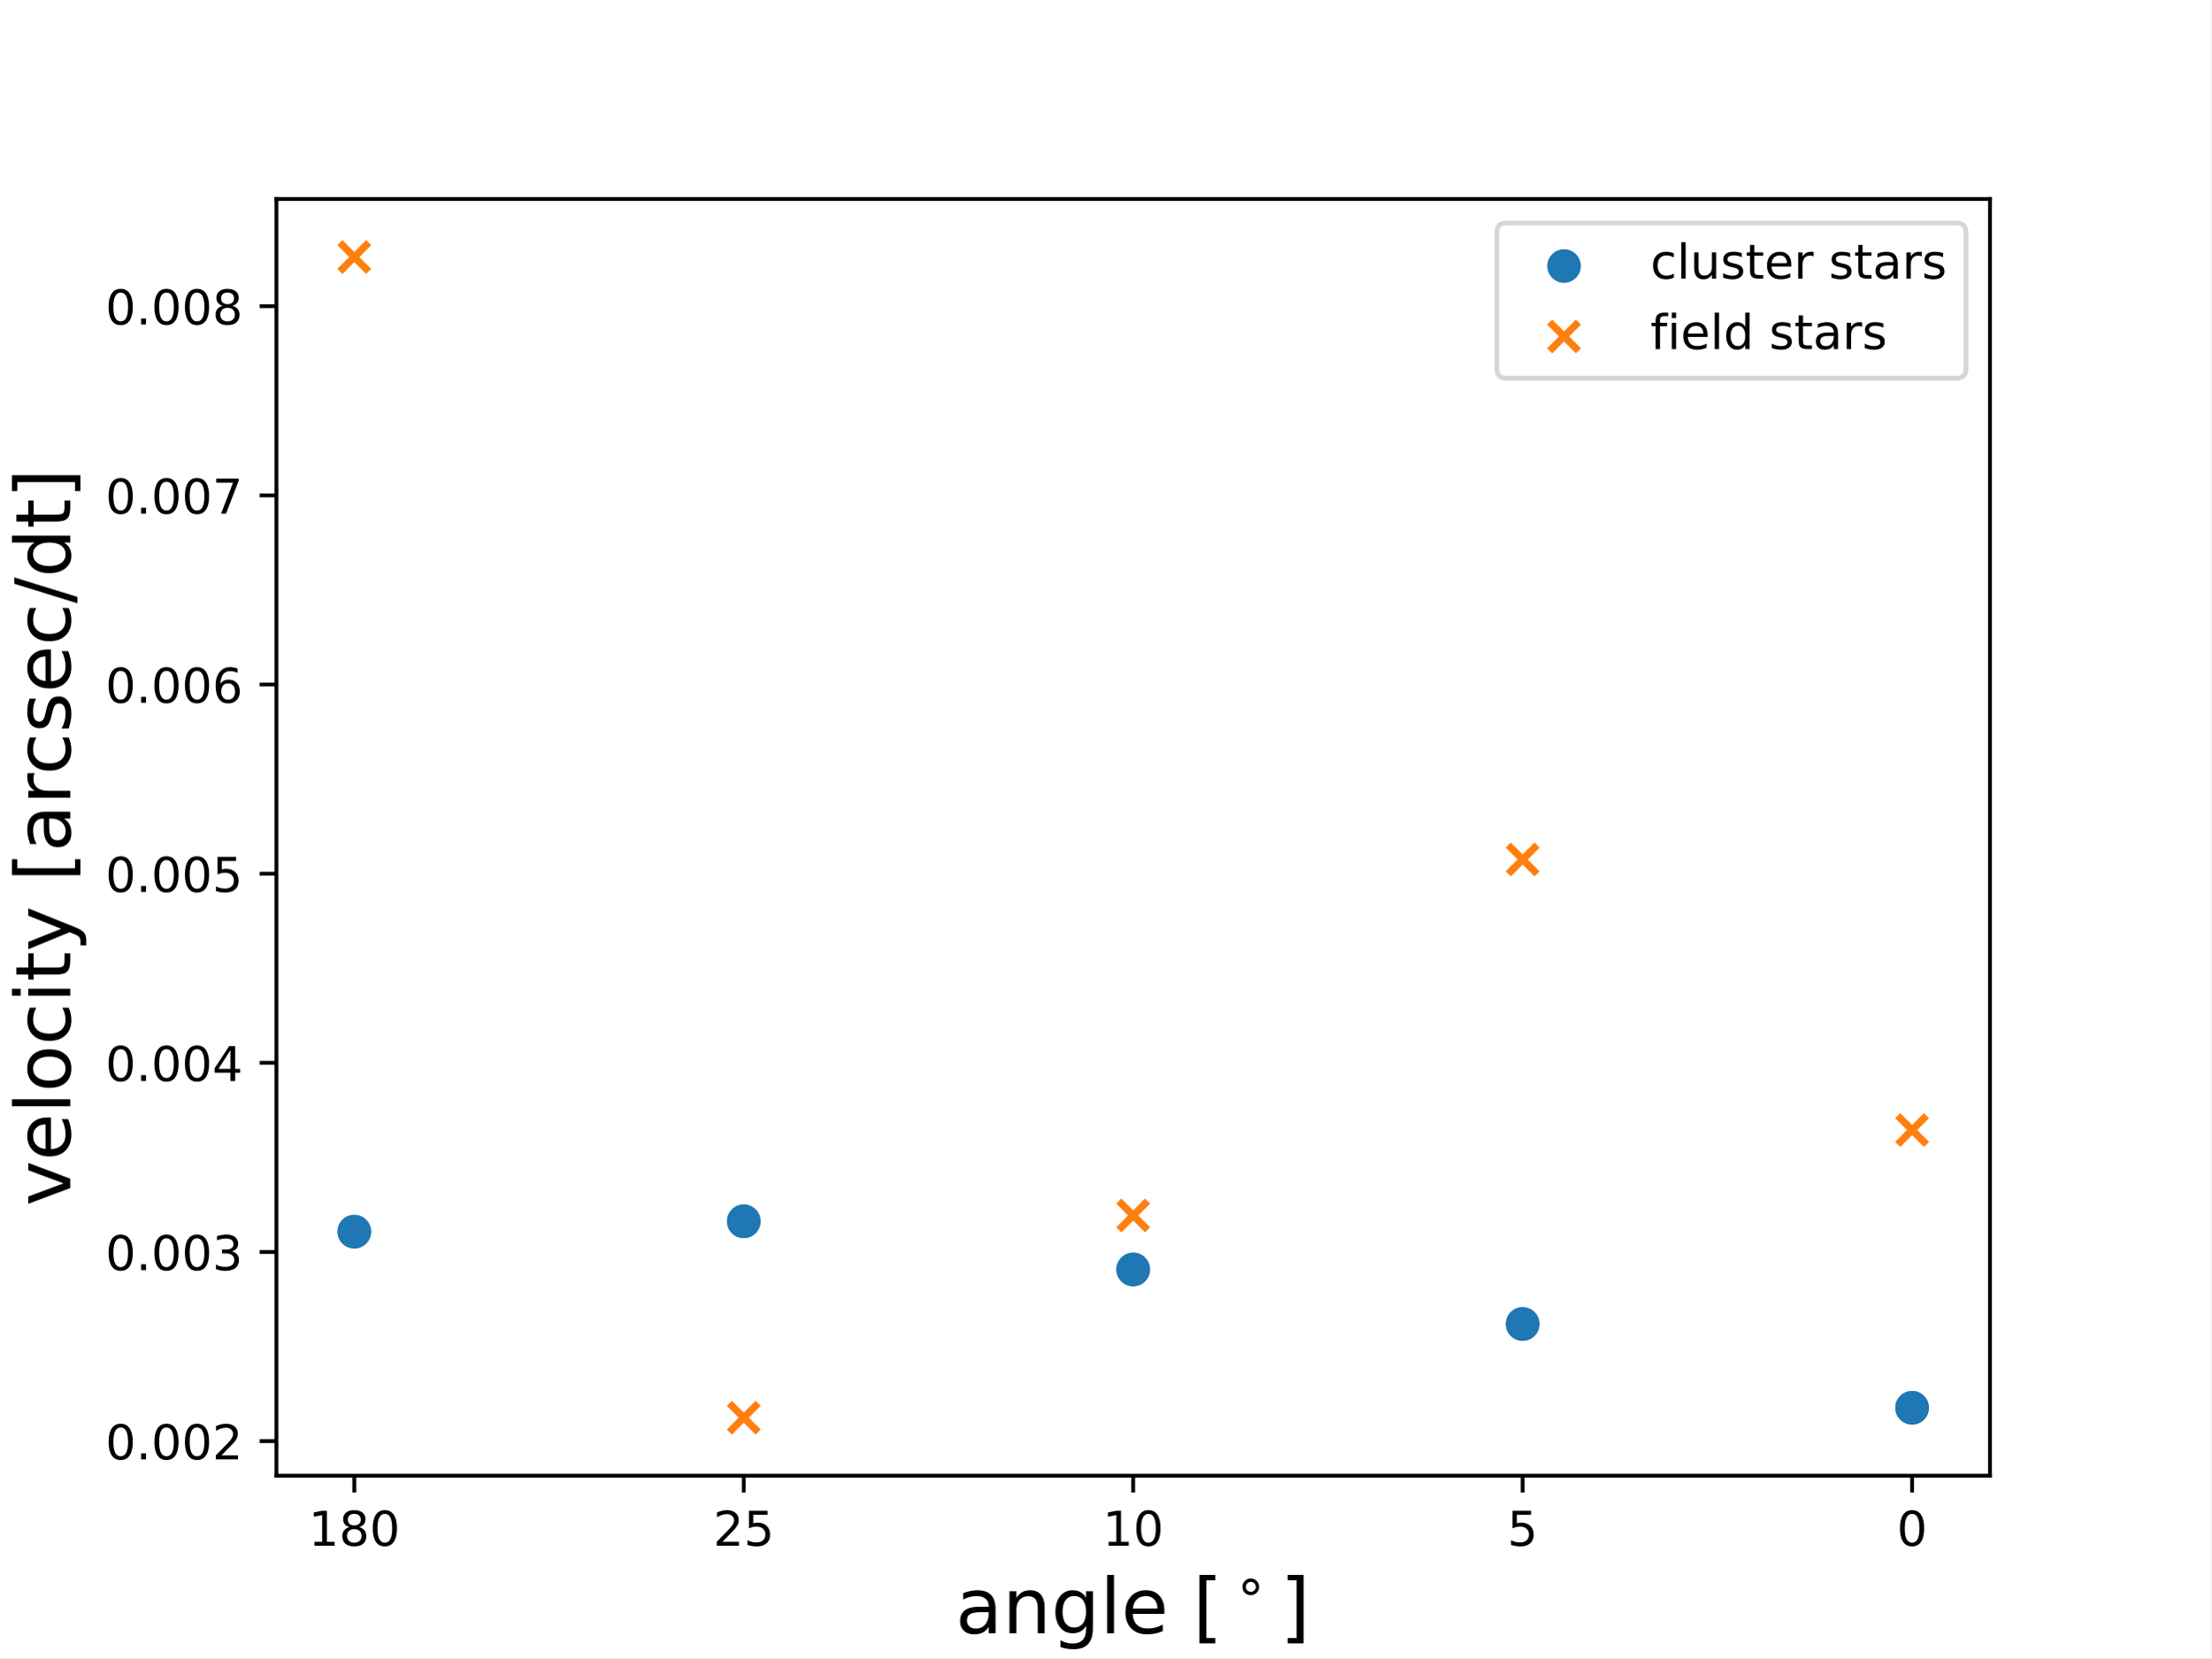
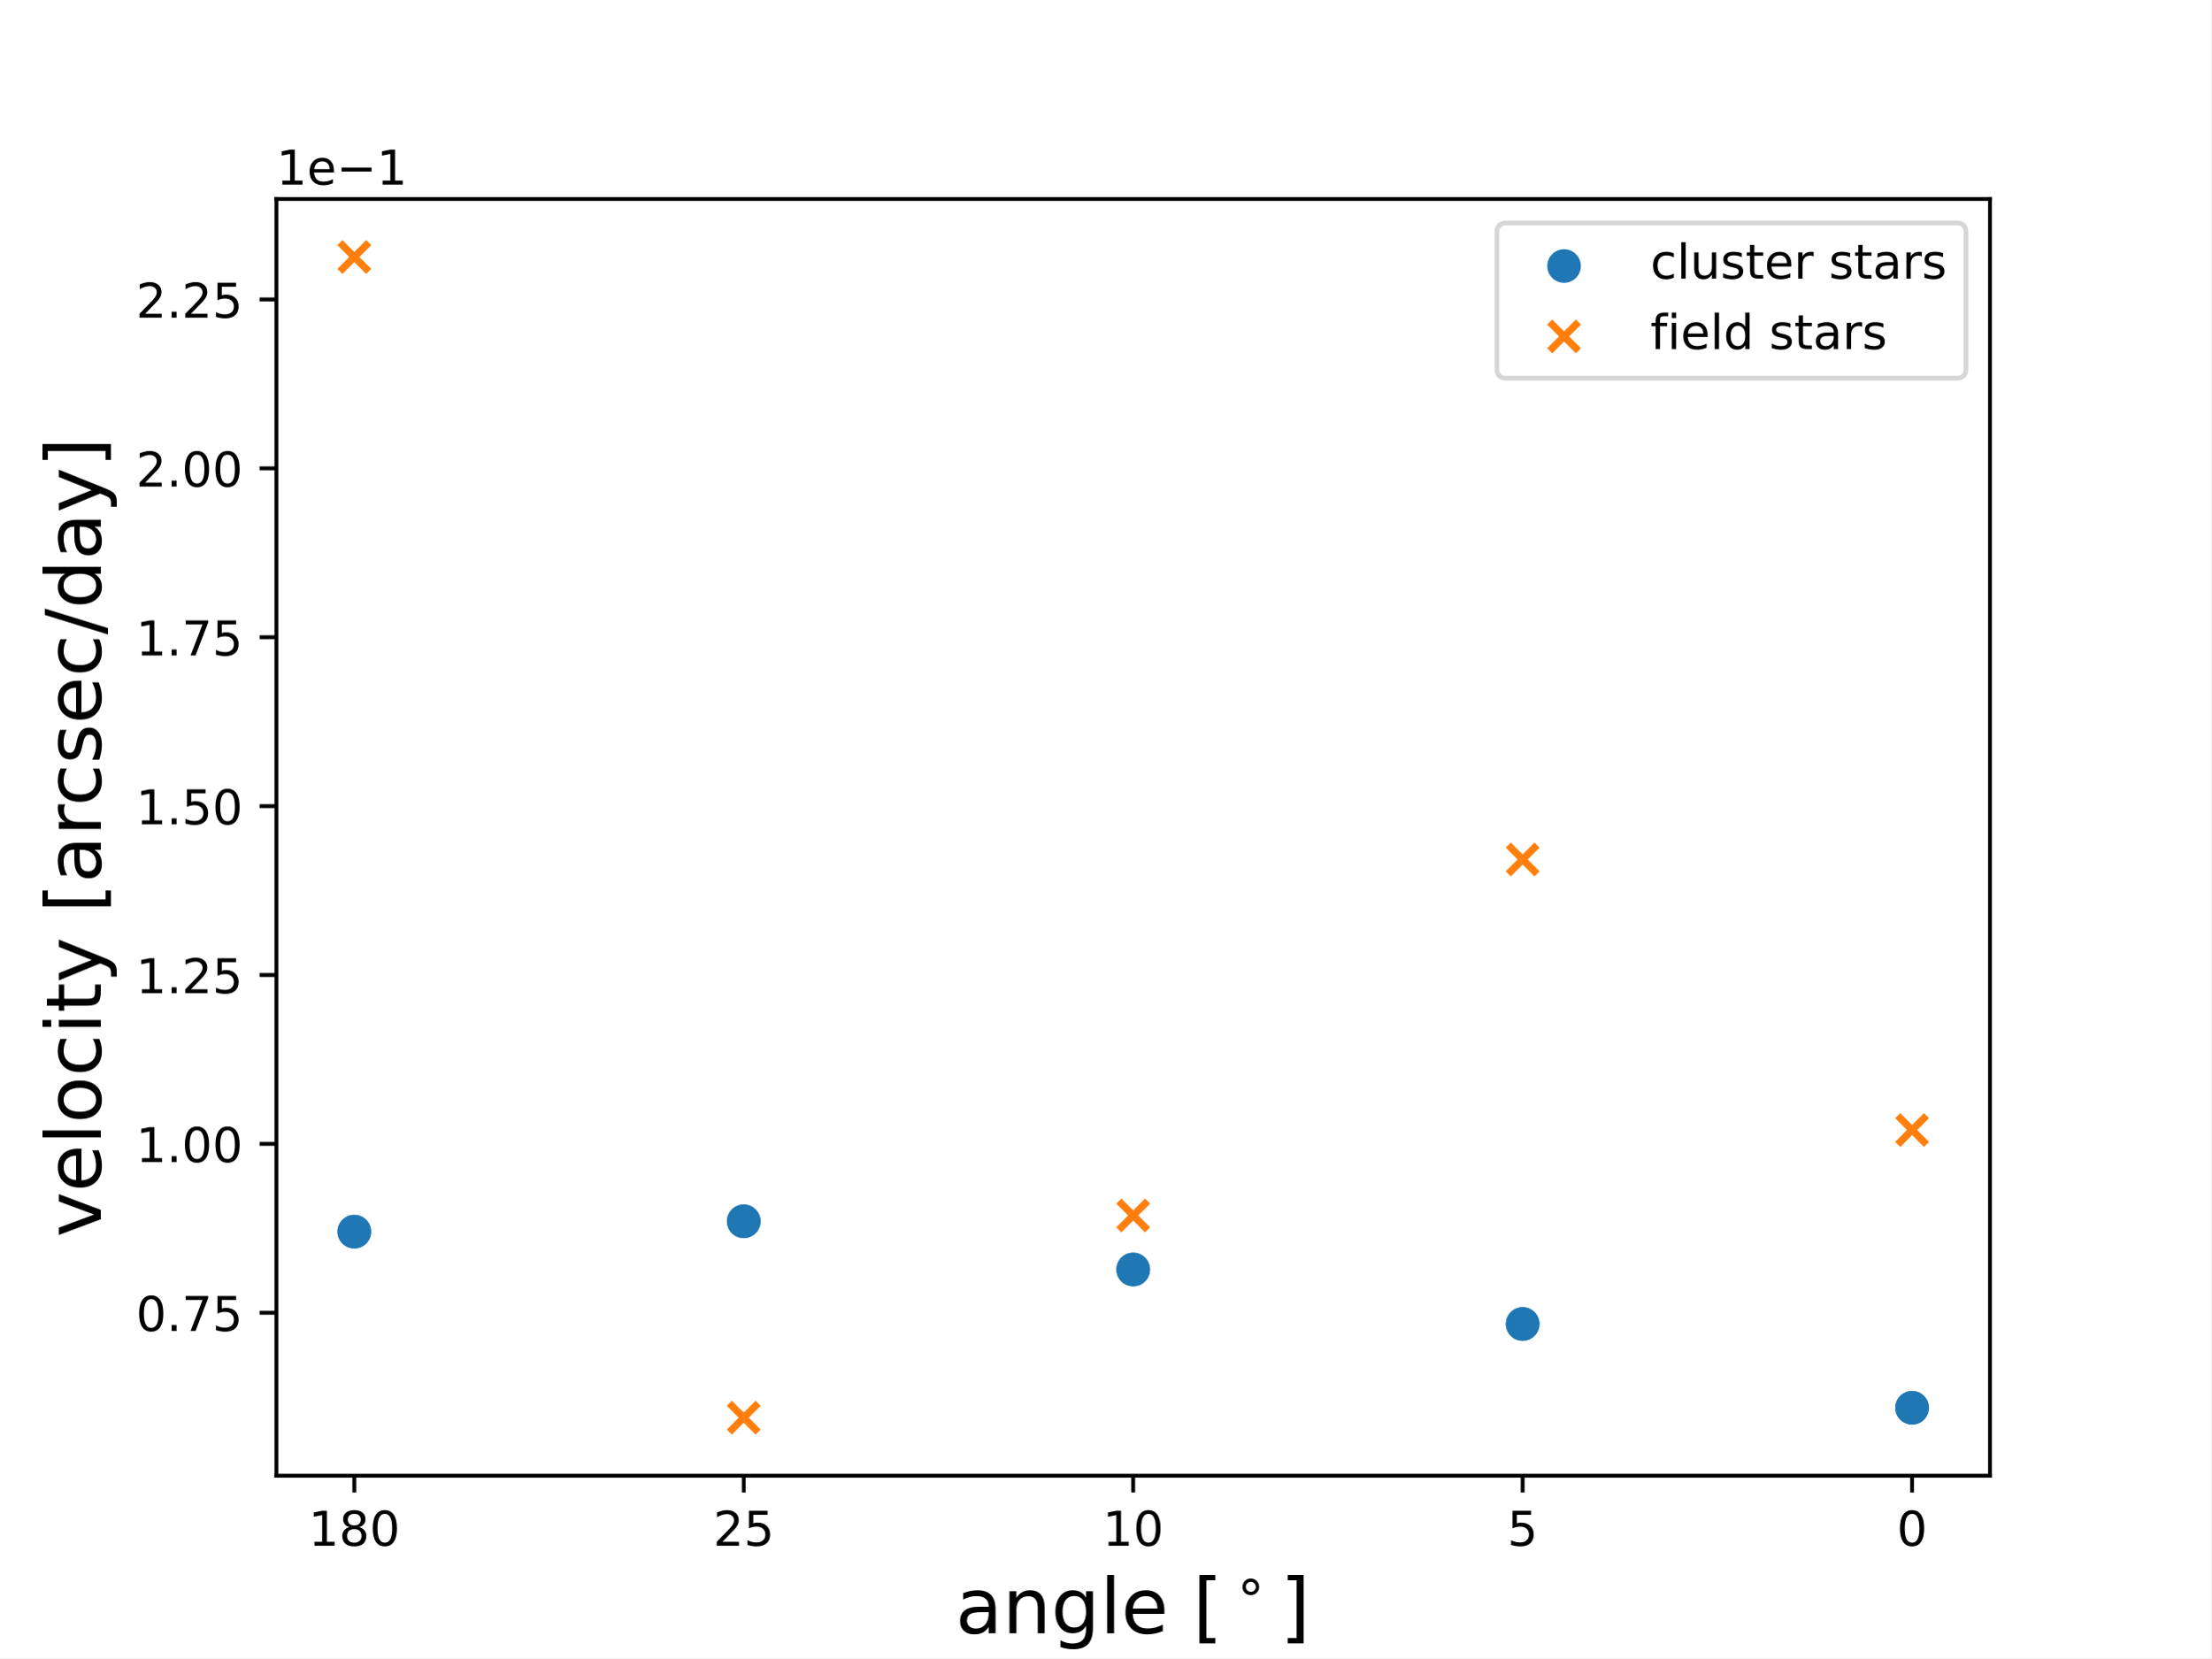
<svg xmlns="http://www.w3.org/2000/svg" xmlns:xlink="http://www.w3.org/1999/xlink" height="345.6pt" version="1.1" viewBox="0 0 460.8 345.6" width="460.8pt">
  <defs>
    <style type="text/css">*{stroke-linecap:butt;stroke-linejoin:round;}</style>
  </defs>
  <g id="figure_1">
    <g id="patch_1">
      <path d="M 0 345.6  L 460.8 345.6  L 460.8 0  L 0 0  z " style="fill:#ffffff;" />
    </g>
    <g id="axes_1">
      <g id="patch_2">
        <path d="M 57.6 307.584  L 414.72 307.584  L 414.72 41.472  L 57.6 41.472  z " style="fill:#ffffff;" />
      </g>
      <g id="PathCollection_1">
        <defs>
-           <path d="M 0 3  C 0.796 3 1.559 2.684 2.121 2.121  C 2.684 1.559 3 0.796 3 0  C 3 -0.796 2.684 -1.559 2.121 -2.121  C 1.559 -2.684 0.796 -3 0 -3  C -0.796 -3 -1.559 -2.684 -2.121 -2.121  C -2.684 -1.559 -3 -0.796 -3 0  C -3 0.796 -2.684 1.559 -2.121 2.121  C -1.559 2.684 -0.796 3 0 3  z " id="m372e06b995" style="stroke:#1f77b4;" />
+           <path d="M 0 3  C 0.796 3 1.559 2.684 2.121 2.121  C 2.684 1.559 3 0.796 3 0  C 3 -0.796 2.684 -1.559 2.121 -2.121  C 1.559 -2.684 0.796 -3 0 -3  C -0.796 -3 -1.559 -2.684 -2.121 -2.121  C -2.684 -1.559 -3 -0.796 -3 0  C -3 0.796 -2.684 1.559 -2.121 2.121  C -1.559 2.684 -0.796 3 0 3  z " id="madda505b88" style="stroke:#1f77b4;" />
        </defs>
-         <g clip-path="url(#p662b556303)">
-           <use style="fill:#1f77b4;stroke:#1f77b4;" x="73.833" xlink:href="#m372e06b995" y="256.715" />
-           <use style="fill:#1f77b4;stroke:#1f77b4;" x="154.996" xlink:href="#m372e06b995" y="254.561" />
-           <use style="fill:#1f77b4;stroke:#1f77b4;" x="236.16" xlink:href="#m372e06b995" y="264.601" />
-           <use style="fill:#1f77b4;stroke:#1f77b4;" x="317.324" xlink:href="#m372e06b995" y="275.964" />
-           <use style="fill:#1f77b4;stroke:#1f77b4;" x="398.487" xlink:href="#m372e06b995" y="293.426" />
+         <g clip-path="url(#p0d53333e7d)">
+           <use style="fill:#1f77b4;stroke:#1f77b4;" x="73.833" xlink:href="#madda505b88" y="256.715" />
+           <use style="fill:#1f77b4;stroke:#1f77b4;" x="154.996" xlink:href="#madda505b88" y="254.561" />
+           <use style="fill:#1f77b4;stroke:#1f77b4;" x="236.16" xlink:href="#madda505b88" y="264.601" />
+           <use style="fill:#1f77b4;stroke:#1f77b4;" x="317.324" xlink:href="#madda505b88" y="275.964" />
+           <use style="fill:#1f77b4;stroke:#1f77b4;" x="398.487" xlink:href="#madda505b88" y="293.426" />
        </g>
      </g>
      <g id="PathCollection_2">
        <defs>
-           <path d="M -3 3  L 3 -3  M -3 -3  L 3 3  " id="md5385ca36d" style="stroke:#ff7f0e;stroke-width:1.5;" />
+           <path d="M -3 3  L 3 -3  M -3 -3  L 3 3  " id="mb330ad8fc4" style="stroke:#ff7f0e;stroke-width:1.5;" />
        </defs>
-         <g clip-path="url(#p662b556303)">
-           <use style="fill:#ff7f0e;stroke:#ff7f0e;stroke-width:1.5;" x="73.833" xlink:href="#md5385ca36d" y="53.568" />
-           <use style="fill:#ff7f0e;stroke:#ff7f0e;stroke-width:1.5;" x="154.996" xlink:href="#md5385ca36d" y="295.488" />
-           <use style="fill:#ff7f0e;stroke:#ff7f0e;stroke-width:1.5;" x="236.16" xlink:href="#md5385ca36d" y="253.341" />
-           <use style="fill:#ff7f0e;stroke:#ff7f0e;stroke-width:1.5;" x="317.324" xlink:href="#md5385ca36d" y="179.141" />
-           <use style="fill:#ff7f0e;stroke:#ff7f0e;stroke-width:1.5;" x="398.487" xlink:href="#md5385ca36d" y="235.536" />
+         <g clip-path="url(#p0d53333e7d)">
+           <use style="fill:#ff7f0e;stroke:#ff7f0e;stroke-width:1.5;" x="73.833" xlink:href="#mb330ad8fc4" y="53.568" />
+           <use style="fill:#ff7f0e;stroke:#ff7f0e;stroke-width:1.5;" x="154.996" xlink:href="#mb330ad8fc4" y="295.488" />
+           <use style="fill:#ff7f0e;stroke:#ff7f0e;stroke-width:1.5;" x="236.16" xlink:href="#mb330ad8fc4" y="253.341" />
+           <use style="fill:#ff7f0e;stroke:#ff7f0e;stroke-width:1.5;" x="317.324" xlink:href="#mb330ad8fc4" y="179.141" />
+           <use style="fill:#ff7f0e;stroke:#ff7f0e;stroke-width:1.5;" x="398.487" xlink:href="#mb330ad8fc4" y="235.536" />
        </g>
      </g>
      <g id="matplotlib.axis_1">
        <g id="xtick_1">
          <g id="line2d_1">
            <defs>
-               <path d="M 0 0  L 0 3.5  " id="m7464e9793a" style="stroke:#000000;stroke-width:0.8;" />
-             </defs>
-             <g>
-               <use style="stroke:#000000;stroke-width:0.8;" x="73.833" xlink:href="#m7464e9793a" y="307.584" />
+               <path d="M 0 0  L 0 3.5  " id="m83aaf239da" style="stroke:#000000;stroke-width:0.8;" />
+             </defs>
+             <g>
+               <use style="stroke:#000000;stroke-width:0.8;" x="73.833" xlink:href="#m83aaf239da" y="307.584" />
            </g>
          </g>
          <g id="text_1">
            <g transform="translate(64.28898 322.1824)scale(0.1 -0.1)">
              <defs>
                <path d="M 794 531  L 1825 531  L 1825 4091  L 703 3866  L 703 4441  L 1819 4666  L 2450 4666  L 2450 531  L 3481 531  L 3481 0  L 794 0  L 794 531  z " id="DejaVuSans-31" transform="scale(0.015625)" />
                <path d="M 2034 2216  Q 1584 2216 1326 1975  Q 1069 1734 1069 1313  Q 1069 891 1326 650  Q 1584 409 2034 409  Q 2484 409 2743 651  Q 3003 894 3003 1313  Q 3003 1734 2745 1975  Q 2488 2216 2034 2216  z M 1403 2484  Q 997 2584 770 2862  Q 544 3141 544 3541  Q 544 4100 942 4425  Q 1341 4750 2034 4750  Q 2731 4750 3128 4425  Q 3525 4100 3525 3541  Q 3525 3141 3298 2862  Q 3072 2584 2669 2484  Q 3125 2378 3379 2068  Q 3634 1759 3634 1313  Q 3634 634 3220 271  Q 2806 -91 2034 -91  Q 1263 -91 848 271  Q 434 634 434 1313  Q 434 1759 690 2068  Q 947 2378 1403 2484  z M 1172 3481  Q 1172 3119 1398 2916  Q 1625 2713 2034 2713  Q 2441 2713 2670 2916  Q 2900 3119 2900 3481  Q 2900 3844 2670 4047  Q 2441 4250 2034 4250  Q 1625 4250 1398 4047  Q 1172 3844 1172 3481  z " id="DejaVuSans-38" transform="scale(0.015625)" />
                <path d="M 2034 4250  Q 1547 4250 1301 3770  Q 1056 3291 1056 2328  Q 1056 1369 1301 889  Q 1547 409 2034 409  Q 2525 409 2770 889  Q 3016 1369 3016 2328  Q 3016 3291 2770 3770  Q 2525 4250 2034 4250  z M 2034 4750  Q 2819 4750 3233 4129  Q 3647 3509 3647 2328  Q 3647 1150 3233 529  Q 2819 -91 2034 -91  Q 1250 -91 836 529  Q 422 1150 422 2328  Q 422 3509 836 4129  Q 1250 4750 2034 4750  z " id="DejaVuSans-30" transform="scale(0.015625)" />
              </defs>
              <use xlink:href="#DejaVuSans-31" />
              <use x="63.623" xlink:href="#DejaVuSans-38" />
              <use x="127.246" xlink:href="#DejaVuSans-30" />
            </g>
          </g>
        </g>
        <g id="xtick_2">
          <g id="line2d_2">
            <g>
-               <use style="stroke:#000000;stroke-width:0.8;" x="154.996" xlink:href="#m7464e9793a" y="307.584" />
+               <use style="stroke:#000000;stroke-width:0.8;" x="154.996" xlink:href="#m83aaf239da" y="307.584" />
            </g>
          </g>
          <g id="text_2">
            <g transform="translate(148.6339 322.1824)scale(0.1 -0.1)">
              <defs>
                <path d="M 1228 531  L 3431 531  L 3431 0  L 469 0  L 469 531  Q 828 903 1448 1529  Q 2069 2156 2228 2338  Q 2531 2678 2651 2914  Q 2772 3150 2772 3378  Q 2772 3750 2511 3984  Q 2250 4219 1831 4219  Q 1534 4219 1204 4116  Q 875 4013 500 3803  L 500 4441  Q 881 4594 1212 4672  Q 1544 4750 1819 4750  Q 2544 4750 2975 4387  Q 3406 4025 3406 3419  Q 3406 3131 3298 2873  Q 3191 2616 2906 2266  Q 2828 2175 2409 1742  Q 1991 1309 1228 531  z " id="DejaVuSans-32" transform="scale(0.015625)" />
                <path d="M 691 4666  L 3169 4666  L 3169 4134  L 1269 4134  L 1269 2991  Q 1406 3038 1543 3061  Q 1681 3084 1819 3084  Q 2600 3084 3056 2656  Q 3513 2228 3513 1497  Q 3513 744 3044 326  Q 2575 -91 1722 -91  Q 1428 -91 1123 -41  Q 819 9 494 109  L 494 744  Q 775 591 1075 516  Q 1375 441 1709 441  Q 2250 441 2565 725  Q 2881 1009 2881 1497  Q 2881 1984 2565 2268  Q 2250 2553 1709 2553  Q 1456 2553 1204 2497  Q 953 2441 691 2322  L 691 4666  z " id="DejaVuSans-35" transform="scale(0.015625)" />
              </defs>
              <use xlink:href="#DejaVuSans-32" />
              <use x="63.623" xlink:href="#DejaVuSans-35" />
            </g>
          </g>
        </g>
        <g id="xtick_3">
          <g id="line2d_3">
            <g>
-               <use style="stroke:#000000;stroke-width:0.8;" x="236.16" xlink:href="#m7464e9793a" y="307.584" />
+               <use style="stroke:#000000;stroke-width:0.8;" x="236.16" xlink:href="#m83aaf239da" y="307.584" />
            </g>
          </g>
          <g id="text_3">
            <g transform="translate(229.7975 322.1824)scale(0.1 -0.1)">
              <use xlink:href="#DejaVuSans-31" />
              <use x="63.623" xlink:href="#DejaVuSans-30" />
            </g>
          </g>
        </g>
        <g id="xtick_4">
          <g id="line2d_4">
            <g>
-               <use style="stroke:#000000;stroke-width:0.8;" x="317.324" xlink:href="#m7464e9793a" y="307.584" />
+               <use style="stroke:#000000;stroke-width:0.8;" x="317.324" xlink:href="#m83aaf239da" y="307.584" />
            </g>
          </g>
          <g id="text_4">
            <g transform="translate(314.1424 322.1824)scale(0.1 -0.1)">
              <use xlink:href="#DejaVuSans-35" />
            </g>
          </g>
        </g>
        <g id="xtick_5">
          <g id="line2d_5">
            <g>
-               <use style="stroke:#000000;stroke-width:0.8;" x="398.487" xlink:href="#m7464e9793a" y="307.584" />
+               <use style="stroke:#000000;stroke-width:0.8;" x="398.487" xlink:href="#m83aaf239da" y="307.584" />
            </g>
          </g>
          <g id="text_5">
            <g transform="translate(395.306 322.1824)scale(0.1 -0.1)">
              <use xlink:href="#DejaVuSans-30" />
            </g>
          </g>
        </g>
        <g id="text_6">
          <g transform="translate(199.12 340.4221)scale(0.16 -0.16)">
            <defs>
              <path d="M 2194 1759  Q 1497 1759 1228 1600  Q 959 1441 959 1056  Q 959 750 1161 570  Q 1363 391 1709 391  Q 2188 391 2477 730  Q 2766 1069 2766 1631  L 2766 1759  L 2194 1759  z M 3341 1997  L 3341 0  L 2766 0  L 2766 531  Q 2569 213 2275 61  Q 1981 -91 1556 -91  Q 1019 -91 701 211  Q 384 513 384 1019  Q 384 1609 779 1909  Q 1175 2209 1959 2209  L 2766 2209  L 2766 2266  Q 2766 2663 2505 2880  Q 2244 3097 1772 3097  Q 1472 3097 1187 3025  Q 903 2953 641 2809  L 641 3341  Q 956 3463 1253 3523  Q 1550 3584 1831 3584  Q 2591 3584 2966 3190  Q 3341 2797 3341 1997  z " id="DejaVuSans-61" transform="scale(0.015625)" />
              <path d="M 3513 2113  L 3513 0  L 2938 0  L 2938 2094  Q 2938 2591 2744 2837  Q 2550 3084 2163 3084  Q 1697 3084 1428 2787  Q 1159 2491 1159 1978  L 1159 0  L 581 0  L 581 3500  L 1159 3500  L 1159 2956  Q 1366 3272 1645 3428  Q 1925 3584 2291 3584  Q 2894 3584 3203 3211  Q 3513 2838 3513 2113  z " id="DejaVuSans-6e" transform="scale(0.015625)" />
              <path d="M 2906 1791  Q 2906 2416 2648 2759  Q 2391 3103 1925 3103  Q 1463 3103 1205 2759  Q 947 2416 947 1791  Q 947 1169 1205 825  Q 1463 481 1925 481  Q 2391 481 2648 825  Q 2906 1169 2906 1791  z M 3481 434  Q 3481 -459 3084 -895  Q 2688 -1331 1869 -1331  Q 1566 -1331 1297 -1286  Q 1028 -1241 775 -1147  L 775 -588  Q 1028 -725 1275 -790  Q 1522 -856 1778 -856  Q 2344 -856 2625 -561  Q 2906 -266 2906 331  L 2906 616  Q 2728 306 2450 153  Q 2172 0 1784 0  Q 1141 0 747 490  Q 353 981 353 1791  Q 353 2603 747 3093  Q 1141 3584 1784 3584  Q 2172 3584 2450 3431  Q 2728 3278 2906 2969  L 2906 3500  L 3481 3500  L 3481 434  z " id="DejaVuSans-67" transform="scale(0.015625)" />
              <path d="M 603 4863  L 1178 4863  L 1178 0  L 603 0  L 603 4863  z " id="DejaVuSans-6c" transform="scale(0.015625)" />
              <path d="M 3597 1894  L 3597 1613  L 953 1613  Q 991 1019 1311 708  Q 1631 397 2203 397  Q 2534 397 2845 478  Q 3156 559 3463 722  L 3463 178  Q 3153 47 2828 -22  Q 2503 -91 2169 -91  Q 1331 -91 842 396  Q 353 884 353 1716  Q 353 2575 817 3079  Q 1281 3584 2069 3584  Q 2775 3584 3186 3129  Q 3597 2675 3597 1894  z M 3022 2063  Q 3016 2534 2758 2815  Q 2500 3097 2075 3097  Q 1594 3097 1305 2825  Q 1016 2553 972 2059  L 3022 2063  z " id="DejaVuSans-65" transform="scale(0.015625)" />
              <path id="DejaVuSans-20" transform="scale(0.015625)" />
              <path d="M 550 4863  L 1875 4863  L 1875 4416  L 1125 4416  L 1125 -397  L 1875 -397  L 1875 -844  L 550 -844  L 550 4863  z " id="DejaVuSans-5b" transform="scale(0.015625)" />
              <path d="M 2000 2619  Q 1750 2619 1578 2445  Q 1406 2272 1406 2022  Q 1406 1775 1578 1605  Q 1750 1435 2000 1435  Q 2250 1435 2422 1605  Q 2594 1775 2594 2022  Q 2594 2269 2420 2444  Q 2247 2619 2000 2619  z M 2000 3022  Q 2200 3022 2384 2945  Q 2569 2869 2703 2725  Q 2847 2585 2919 2406  Q 2991 2228 2991 2022  Q 2991 1610 2702 1324  Q 2413 1038 1994 1038  Q 1572 1038 1290 1319  Q 1009 1600 1009 2022  Q 1009 2441 1296 2731  Q 1584 3022 2000 3022  z " id="DejaVuSans-2218" transform="scale(0.015625)" />
              <path d="M 1947 4863  L 1947 -844  L 622 -844  L 622 -397  L 1369 -397  L 1369 4416  L 622 4416  L 622 4863  L 1947 4863  z " id="DejaVuSans-5d" transform="scale(0.015625)" />
            </defs>
            <use transform="translate(0 0.015625)" xlink:href="#DejaVuSans-61" />
            <use transform="translate(61.2793 0.015625)" xlink:href="#DejaVuSans-6e" />
            <use transform="translate(124.6582 0.015625)" xlink:href="#DejaVuSans-67" />
            <use transform="translate(188.1348 0.015625)" xlink:href="#DejaVuSans-6c" />
            <use transform="translate(215.918 0.015625)" xlink:href="#DejaVuSans-65" />
            <use transform="translate(277.4414 0.015625)" xlink:href="#DejaVuSans-20" />
            <use transform="translate(309.2285 0.015625)" xlink:href="#DejaVuSans-5b" />
            <use transform="translate(362.8369 38.29688)scale(0.7)" xlink:href="#DejaVuSans-2218" />
            <use transform="translate(423.0273 0.015625)" xlink:href="#DejaVuSans-5d" />
          </g>
        </g>
      </g>
      <g id="matplotlib.axis_2">
        <g id="ytick_1">
          <g id="line2d_6">
            <defs>
-               <path d="M 0 0  L -3.5 0  " id="m1cd7084455" style="stroke:#000000;stroke-width:0.8;" />
-             </defs>
-             <g>
-               <use style="stroke:#000000;stroke-width:0.8;" x="57.6" xlink:href="#m1cd7084455" y="300.377" />
+               <path d="M 0 0  L -3.5 0  " id="mdc68f3f038" style="stroke:#000000;stroke-width:0.8;" />
+             </defs>
+             <g>
+               <use style="stroke:#000000;stroke-width:0.8;" x="57.6" xlink:href="#mdc68f3f038" y="273.623" />
            </g>
          </g>
          <g id="text_7">
-             <g transform="translate(21.97188 304.1761)scale(0.1 -0.1)">
+             <g transform="translate(28.33438 277.4225)scale(0.1 -0.1)">
              <defs>
                <path d="M 684 794  L 1344 794  L 1344 0  L 684 0  L 684 794  z " id="DejaVuSans-2e" transform="scale(0.015625)" />
-               </defs>
-               <use xlink:href="#DejaVuSans-30" />
-               <use x="63.623" xlink:href="#DejaVuSans-2e" />
-               <use x="95.41" xlink:href="#DejaVuSans-30" />
-               <use x="159.033" xlink:href="#DejaVuSans-30" />
-               <use x="222.656" xlink:href="#DejaVuSans-32" />
-             </g>
-           </g>
-         </g>
-         <g id="ytick_2">
-           <g id="line2d_7">
-             <g>
-               <use style="stroke:#000000;stroke-width:0.8;" x="57.6" xlink:href="#m1cd7084455" y="260.951" />
-             </g>
-           </g>
-           <g id="text_8">
-             <g transform="translate(21.97188 264.7497)scale(0.1 -0.1)">
-               <defs>
-                 <path d="M 2597 2516  Q 3050 2419 3304 2112  Q 3559 1806 3559 1356  Q 3559 666 3084 287  Q 2609 -91 1734 -91  Q 1441 -91 1130 -33  Q 819 25 488 141  L 488 750  Q 750 597 1062 519  Q 1375 441 1716 441  Q 2309 441 2620 675  Q 2931 909 2931 1356  Q 2931 1769 2642 2001  Q 2353 2234 1838 2234  L 1294 2234  L 1294 2753  L 1863 2753  Q 2328 2753 2575 2939  Q 2822 3125 2822 3475  Q 2822 3834 2567 4026  Q 2313 4219 1838 4219  Q 1578 4219 1281 4162  Q 984 4106 628 3988  L 628 4550  Q 988 4650 1302 4700  Q 1616 4750 1894 4750  Q 2613 4750 3031 4423  Q 3450 4097 3450 3541  Q 3450 3153 3228 2886  Q 3006 2619 2597 2516  z " id="DejaVuSans-33" transform="scale(0.015625)" />
-               </defs>
-               <use xlink:href="#DejaVuSans-30" />
-               <use x="63.623" xlink:href="#DejaVuSans-2e" />
-               <use x="95.41" xlink:href="#DejaVuSans-30" />
-               <use x="159.033" xlink:href="#DejaVuSans-30" />
-               <use x="222.656" xlink:href="#DejaVuSans-33" />
-             </g>
-           </g>
-         </g>
-         <g id="ytick_3">
-           <g id="line2d_8">
-             <g>
-               <use style="stroke:#000000;stroke-width:0.8;" x="57.6" xlink:href="#m1cd7084455" y="221.524" />
-             </g>
-           </g>
-           <g id="text_9">
-             <g transform="translate(21.97188 225.3234)scale(0.1 -0.1)">
-               <defs>
-                 <path d="M 2419 4116  L 825 1625  L 2419 1625  L 2419 4116  z M 2253 4666  L 3047 4666  L 3047 1625  L 3713 1625  L 3713 1100  L 3047 1100  L 3047 0  L 2419 0  L 2419 1100  L 313 1100  L 313 1709  L 2253 4666  z " id="DejaVuSans-34" transform="scale(0.015625)" />
-               </defs>
-               <use xlink:href="#DejaVuSans-30" />
-               <use x="63.623" xlink:href="#DejaVuSans-2e" />
-               <use x="95.41" xlink:href="#DejaVuSans-30" />
-               <use x="159.033" xlink:href="#DejaVuSans-30" />
-               <use x="222.656" xlink:href="#DejaVuSans-34" />
-             </g>
-           </g>
-         </g>
-         <g id="ytick_4">
-           <g id="line2d_9">
-             <g>
-               <use style="stroke:#000000;stroke-width:0.8;" x="57.6" xlink:href="#m1cd7084455" y="182.098" />
-             </g>
-           </g>
-           <g id="text_10">
-             <g transform="translate(21.97188 185.8971)scale(0.1 -0.1)">
-               <use xlink:href="#DejaVuSans-30" />
-               <use x="63.623" xlink:href="#DejaVuSans-2e" />
-               <use x="95.41" xlink:href="#DejaVuSans-30" />
-               <use x="159.033" xlink:href="#DejaVuSans-30" />
-               <use x="222.656" xlink:href="#DejaVuSans-35" />
-             </g>
-           </g>
-         </g>
-         <g id="ytick_5">
-           <g id="line2d_10">
-             <g>
-               <use style="stroke:#000000;stroke-width:0.8;" x="57.6" xlink:href="#m1cd7084455" y="142.672" />
-             </g>
-           </g>
-           <g id="text_11">
-             <g transform="translate(21.97188 146.4707)scale(0.1 -0.1)">
-               <defs>
-                 <path d="M 2113 2584  Q 1688 2584 1439 2293  Q 1191 2003 1191 1497  Q 1191 994 1439 701  Q 1688 409 2113 409  Q 2538 409 2786 701  Q 3034 994 3034 1497  Q 3034 2003 2786 2293  Q 2538 2584 2113 2584  z M 3366 4563  L 3366 3988  Q 3128 4100 2886 4159  Q 2644 4219 2406 4219  Q 1781 4219 1451 3797  Q 1122 3375 1075 2522  Q 1259 2794 1537 2939  Q 1816 3084 2150 3084  Q 2853 3084 3261 2657  Q 3669 2231 3669 1497  Q 3669 778 3244 343  Q 2819 -91 2113 -91  Q 1303 -91 875 529  Q 447 1150 447 2328  Q 447 3434 972 4092  Q 1497 4750 2381 4750  Q 2619 4750 2861 4703  Q 3103 4656 3366 4563  z " id="DejaVuSans-36" transform="scale(0.015625)" />
-               </defs>
-               <use xlink:href="#DejaVuSans-30" />
-               <use x="63.623" xlink:href="#DejaVuSans-2e" />
-               <use x="95.41" xlink:href="#DejaVuSans-30" />
-               <use x="159.033" xlink:href="#DejaVuSans-30" />
-               <use x="222.656" xlink:href="#DejaVuSans-36" />
-             </g>
-           </g>
-         </g>
-         <g id="ytick_6">
-           <g id="line2d_11">
-             <g>
-               <use style="stroke:#000000;stroke-width:0.8;" x="57.6" xlink:href="#m1cd7084455" y="103.245" />
-             </g>
-           </g>
-           <g id="text_12">
-             <g transform="translate(21.97188 107.0444)scale(0.1 -0.1)">
-               <defs>
                <path d="M 525 4666  L 3525 4666  L 3525 4397  L 1831 0  L 1172 0  L 2766 4134  L 525 4134  L 525 4666  z " id="DejaVuSans-37" transform="scale(0.015625)" />
              </defs>
              <use xlink:href="#DejaVuSans-30" />
              <use x="63.623" xlink:href="#DejaVuSans-2e" />
+               <use x="95.41" xlink:href="#DejaVuSans-37" />
+               <use x="159.033" xlink:href="#DejaVuSans-35" />
+             </g>
+           </g>
+         </g>
+         <g id="ytick_2">
+           <g id="line2d_7">
+             <g>
+               <use style="stroke:#000000;stroke-width:0.8;" x="57.6" xlink:href="#mdc68f3f038" y="238.421" />
+             </g>
+           </g>
+           <g id="text_8">
+             <g transform="translate(28.33438 242.2204)scale(0.1 -0.1)">
+               <use xlink:href="#DejaVuSans-31" />
+               <use x="63.623" xlink:href="#DejaVuSans-2e" />
              <use x="95.41" xlink:href="#DejaVuSans-30" />
              <use x="159.033" xlink:href="#DejaVuSans-30" />
-               <use x="222.656" xlink:href="#DejaVuSans-37" />
+             </g>
+           </g>
+         </g>
+         <g id="ytick_3">
+           <g id="line2d_8">
+             <g>
+               <use style="stroke:#000000;stroke-width:0.8;" x="57.6" xlink:href="#mdc68f3f038" y="203.219" />
+             </g>
+           </g>
+           <g id="text_9">
+             <g transform="translate(28.33438 207.0183)scale(0.1 -0.1)">
+               <use xlink:href="#DejaVuSans-31" />
+               <use x="63.623" xlink:href="#DejaVuSans-2e" />
+               <use x="95.41" xlink:href="#DejaVuSans-32" />
+               <use x="159.033" xlink:href="#DejaVuSans-35" />
+             </g>
+           </g>
+         </g>
+         <g id="ytick_4">
+           <g id="line2d_9">
+             <g>
+               <use style="stroke:#000000;stroke-width:0.8;" x="57.6" xlink:href="#mdc68f3f038" y="168.017" />
+             </g>
+           </g>
+           <g id="text_10">
+             <g transform="translate(28.33438 171.8162)scale(0.1 -0.1)">
+               <use xlink:href="#DejaVuSans-31" />
+               <use x="63.623" xlink:href="#DejaVuSans-2e" />
+               <use x="95.41" xlink:href="#DejaVuSans-35" />
+               <use x="159.033" xlink:href="#DejaVuSans-30" />
+             </g>
+           </g>
+         </g>
+         <g id="ytick_5">
+           <g id="line2d_10">
+             <g>
+               <use style="stroke:#000000;stroke-width:0.8;" x="57.6" xlink:href="#mdc68f3f038" y="132.815" />
+             </g>
+           </g>
+           <g id="text_11">
+             <g transform="translate(28.33438 136.6142)scale(0.1 -0.1)">
+               <use xlink:href="#DejaVuSans-31" />
+               <use x="63.623" xlink:href="#DejaVuSans-2e" />
+               <use x="95.41" xlink:href="#DejaVuSans-37" />
+               <use x="159.033" xlink:href="#DejaVuSans-35" />
+             </g>
+           </g>
+         </g>
+         <g id="ytick_6">
+           <g id="line2d_11">
+             <g>
+               <use style="stroke:#000000;stroke-width:0.8;" x="57.6" xlink:href="#mdc68f3f038" y="97.613" />
+             </g>
+           </g>
+           <g id="text_12">
+             <g transform="translate(28.33438 101.4121)scale(0.1 -0.1)">
+               <use xlink:href="#DejaVuSans-32" />
+               <use x="63.623" xlink:href="#DejaVuSans-2e" />
+               <use x="95.41" xlink:href="#DejaVuSans-30" />
+               <use x="159.033" xlink:href="#DejaVuSans-30" />
            </g>
          </g>
        </g>
        <g id="ytick_7">
          <g id="line2d_12">
            <g>
-               <use style="stroke:#000000;stroke-width:0.8;" x="57.6" xlink:href="#m1cd7084455" y="63.819" />
+               <use style="stroke:#000000;stroke-width:0.8;" x="57.6" xlink:href="#mdc68f3f038" y="62.411" />
            </g>
          </g>
          <g id="text_13">
-             <g transform="translate(21.97188 67.61807)scale(0.1 -0.1)">
-               <use xlink:href="#DejaVuSans-30" />
-               <use x="63.623" xlink:href="#DejaVuSans-2e" />
-               <use x="95.41" xlink:href="#DejaVuSans-30" />
-               <use x="159.033" xlink:href="#DejaVuSans-30" />
-               <use x="222.656" xlink:href="#DejaVuSans-38" />
+             <g transform="translate(28.33438 66.20998)scale(0.1 -0.1)">
+               <use xlink:href="#DejaVuSans-32" />
+               <use x="63.623" xlink:href="#DejaVuSans-2e" />
+               <use x="95.41" xlink:href="#DejaVuSans-32" />
+               <use x="159.033" xlink:href="#DejaVuSans-35" />
            </g>
          </g>
        </g>
        <g id="text_14">
-           <g transform="translate(14.64438 251.3893)rotate(-90)scale(0.16 -0.16)">
+           <g transform="translate(21.00688 257.8905)rotate(-90)scale(0.16 -0.16)">
            <defs>
              <path d="M 191 3500  L 800 3500  L 1894 563  L 2988 3500  L 3597 3500  L 2284 0  L 1503 0  L 191 3500  z " id="DejaVuSans-76" transform="scale(0.015625)" />
              <path d="M 1959 3097  Q 1497 3097 1228 2736  Q 959 2375 959 1747  Q 959 1119 1226 758  Q 1494 397 1959 397  Q 2419 397 2687 759  Q 2956 1122 2956 1747  Q 2956 2369 2687 2733  Q 2419 3097 1959 3097  z M 1959 3584  Q 2709 3584 3137 3096  Q 3566 2609 3566 1747  Q 3566 888 3137 398  Q 2709 -91 1959 -91  Q 1206 -91 779 398  Q 353 888 353 1747  Q 353 2609 779 3096  Q 1206 3584 1959 3584  z " id="DejaVuSans-6f" transform="scale(0.015625)" />
              <path d="M 3122 3366  L 3122 2828  Q 2878 2963 2633 3030  Q 2388 3097 2138 3097  Q 1578 3097 1268 2742  Q 959 2388 959 1747  Q 959 1106 1268 751  Q 1578 397 2138 397  Q 2388 397 2633 464  Q 2878 531 3122 666  L 3122 134  Q 2881 22 2623 -34  Q 2366 -91 2075 -91  Q 1284 -91 818 406  Q 353 903 353 1747  Q 353 2603 823 3093  Q 1294 3584 2113 3584  Q 2378 3584 2631 3529  Q 2884 3475 3122 3366  z " id="DejaVuSans-63" transform="scale(0.015625)" />
              <path d="M 603 3500  L 1178 3500  L 1178 0  L 603 0  L 603 3500  z M 603 4863  L 1178 4863  L 1178 4134  L 603 4134  L 603 4863  z " id="DejaVuSans-69" transform="scale(0.015625)" />
              <path d="M 1172 4494  L 1172 3500  L 2356 3500  L 2356 3053  L 1172 3053  L 1172 1153  Q 1172 725 1289 603  Q 1406 481 1766 481  L 2356 481  L 2356 0  L 1766 0  Q 1100 0 847 248  Q 594 497 594 1153  L 594 3053  L 172 3053  L 172 3500  L 594 3500  L 594 4494  L 1172 4494  z " id="DejaVuSans-74" transform="scale(0.015625)" />
              <path d="M 2059 -325  Q 1816 -950 1584 -1140  Q 1353 -1331 966 -1331  L 506 -1331  L 506 -850  L 844 -850  Q 1081 -850 1212 -737  Q 1344 -625 1503 -206  L 1606 56  L 191 3500  L 800 3500  L 1894 763  L 2988 3500  L 3597 3500  L 2059 -325  z " id="DejaVuSans-79" transform="scale(0.015625)" />
              <path d="M 2631 2963  Q 2534 3019 2420 3045  Q 2306 3072 2169 3072  Q 1681 3072 1420 2755  Q 1159 2438 1159 1844  L 1159 0  L 581 0  L 581 3500  L 1159 3500  L 1159 2956  Q 1341 3275 1631 3429  Q 1922 3584 2338 3584  Q 2397 3584 2469 3576  Q 2541 3569 2628 3553  L 2631 2963  z " id="DejaVuSans-72" transform="scale(0.015625)" />
              <path d="M 2834 3397  L 2834 2853  Q 2591 2978 2328 3040  Q 2066 3103 1784 3103  Q 1356 3103 1142 2972  Q 928 2841 928 2578  Q 928 2378 1081 2264  Q 1234 2150 1697 2047  L 1894 2003  Q 2506 1872 2764 1633  Q 3022 1394 3022 966  Q 3022 478 2636 193  Q 2250 -91 1575 -91  Q 1294 -91 989 -36  Q 684 19 347 128  L 347 722  Q 666 556 975 473  Q 1284 391 1588 391  Q 1994 391 2212 530  Q 2431 669 2431 922  Q 2431 1156 2273 1281  Q 2116 1406 1581 1522  L 1381 1569  Q 847 1681 609 1914  Q 372 2147 372 2553  Q 372 3047 722 3315  Q 1072 3584 1716 3584  Q 2034 3584 2315 3537  Q 2597 3491 2834 3397  z " id="DejaVuSans-73" transform="scale(0.015625)" />
              <path d="M 1625 4666  L 2156 4666  L 531 -594  L 0 -594  L 1625 4666  z " id="DejaVuSans-2f" transform="scale(0.015625)" />
              <path d="M 2906 2969  L 2906 4863  L 3481 4863  L 3481 0  L 2906 0  L 2906 525  Q 2725 213 2448 61  Q 2172 -91 1784 -91  Q 1150 -91 751 415  Q 353 922 353 1747  Q 353 2572 751 3078  Q 1150 3584 1784 3584  Q 2172 3584 2448 3432  Q 2725 3281 2906 2969  z M 947 1747  Q 947 1113 1208 752  Q 1469 391 1925 391  Q 2381 391 2643 752  Q 2906 1113 2906 1747  Q 2906 2381 2643 2742  Q 2381 3103 1925 3103  Q 1469 3103 1208 2742  Q 947 2381 947 1747  z " id="DejaVuSans-64" transform="scale(0.015625)" />
            </defs>
            <use xlink:href="#DejaVuSans-76" />
            <use x="59.18" xlink:href="#DejaVuSans-65" />
            <use x="120.703" xlink:href="#DejaVuSans-6c" />
            <use x="148.486" xlink:href="#DejaVuSans-6f" />
            <use x="209.668" xlink:href="#DejaVuSans-63" />
            <use x="264.648" xlink:href="#DejaVuSans-69" />
            <use x="292.432" xlink:href="#DejaVuSans-74" />
            <use x="331.641" xlink:href="#DejaVuSans-79" />
            <use x="390.82" xlink:href="#DejaVuSans-20" />
            <use x="422.607" xlink:href="#DejaVuSans-5b" />
            <use x="461.621" xlink:href="#DejaVuSans-61" />
            <use x="522.9" xlink:href="#DejaVuSans-72" />
            <use x="561.764" xlink:href="#DejaVuSans-63" />
            <use x="616.744" xlink:href="#DejaVuSans-73" />
            <use x="668.844" xlink:href="#DejaVuSans-65" />
            <use x="730.367" xlink:href="#DejaVuSans-63" />
            <use x="785.348" xlink:href="#DejaVuSans-2f" />
            <use x="819.039" xlink:href="#DejaVuSans-64" />
-             <use x="882.516" xlink:href="#DejaVuSans-74" />
-             <use x="921.725" xlink:href="#DejaVuSans-5d" />
+             <use x="882.516" xlink:href="#DejaVuSans-61" />
+             <use x="943.795" xlink:href="#DejaVuSans-79" />
+             <use x="1002.975" xlink:href="#DejaVuSans-5d" />
+           </g>
+         </g>
+         <g id="text_15">
+           <g transform="translate(57.6 38.472)scale(0.1 -0.1)">
+             <defs>
+               <path d="M 678 2272  L 4684 2272  L 4684 1741  L 678 1741  L 678 2272  z " id="DejaVuSans-2212" transform="scale(0.015625)" />
+             </defs>
+             <use xlink:href="#DejaVuSans-31" />
+             <use x="63.623" xlink:href="#DejaVuSans-65" />
+             <use x="125.146" xlink:href="#DejaVuSans-2212" />
+             <use x="208.936" xlink:href="#DejaVuSans-31" />
          </g>
        </g>
      </g>
      <g id="LineCollection_1">
-         <path clip-path="url(#p662b556303)" d="M 73.833 256.748  L 73.833 256.682  " style="fill:none;stroke:#00ffff;stroke-width:1.5;" />
-         <path clip-path="url(#p662b556303)" d="M 154.996 254.591  L 154.996 254.531  " style="fill:none;stroke:#00ffff;stroke-width:1.5;" />
-         <path clip-path="url(#p662b556303)" d="M 236.16 264.708  L 236.16 264.495  " style="fill:none;stroke:#00ffff;stroke-width:1.5;" />
-         <path clip-path="url(#p662b556303)" d="M 317.324 276.224  L 317.324 275.704  " style="fill:none;stroke:#00ffff;stroke-width:1.5;" />
-         <path clip-path="url(#p662b556303)" d="M 398.487 293.781  L 398.487 293.071  " style="fill:none;stroke:#00ffff;stroke-width:1.5;" />
+         <path clip-path="url(#p0d53333e7d)" d="M 73.833 256.748  L 73.833 256.682  " style="fill:none;stroke:#00ffff;stroke-width:1.5;" />
+         <path clip-path="url(#p0d53333e7d)" d="M 154.996 254.591  L 154.996 254.531  " style="fill:none;stroke:#00ffff;stroke-width:1.5;" />
+         <path clip-path="url(#p0d53333e7d)" d="M 236.16 264.708  L 236.16 264.495  " style="fill:none;stroke:#00ffff;stroke-width:1.5;" />
+         <path clip-path="url(#p0d53333e7d)" d="M 317.324 276.224  L 317.324 275.704  " style="fill:none;stroke:#00ffff;stroke-width:1.5;" />
+         <path clip-path="url(#p0d53333e7d)" d="M 398.487 293.781  L 398.487 293.071  " style="fill:none;stroke:#00ffff;stroke-width:1.5;" />
      </g>
      <g id="line2d_13">
-         <g clip-path="url(#p662b556303)">
-           <use style="fill:#1f77b4;stroke:#1f77b4;" x="73.833" xlink:href="#m372e06b995" y="256.715" />
-           <use style="fill:#1f77b4;stroke:#1f77b4;" x="154.996" xlink:href="#m372e06b995" y="254.561" />
-           <use style="fill:#1f77b4;stroke:#1f77b4;" x="236.16" xlink:href="#m372e06b995" y="264.601" />
-           <use style="fill:#1f77b4;stroke:#1f77b4;" x="317.324" xlink:href="#m372e06b995" y="275.964" />
-           <use style="fill:#1f77b4;stroke:#1f77b4;" x="398.487" xlink:href="#m372e06b995" y="293.426" />
+         <g clip-path="url(#p0d53333e7d)">
+           <use style="fill:#1f77b4;stroke:#1f77b4;" x="73.833" xlink:href="#madda505b88" y="256.715" />
+           <use style="fill:#1f77b4;stroke:#1f77b4;" x="154.996" xlink:href="#madda505b88" y="254.561" />
+           <use style="fill:#1f77b4;stroke:#1f77b4;" x="236.16" xlink:href="#madda505b88" y="264.601" />
+           <use style="fill:#1f77b4;stroke:#1f77b4;" x="317.324" xlink:href="#madda505b88" y="275.964" />
+           <use style="fill:#1f77b4;stroke:#1f77b4;" x="398.487" xlink:href="#madda505b88" y="293.426" />
        </g>
      </g>
      <g id="patch_3">
        <path d="M 57.6 307.584  L 57.6 41.472  " style="fill:none;stroke:#000000;stroke-linecap:square;stroke-linejoin:miter;stroke-width:0.8;" />
      </g>
      <g id="patch_4">
        <path d="M 414.72 307.584  L 414.72 41.472  " style="fill:none;stroke:#000000;stroke-linecap:square;stroke-linejoin:miter;stroke-width:0.8;" />
      </g>
      <g id="patch_5">
        <path d="M 57.6 307.584  L 414.72 307.584  " style="fill:none;stroke:#000000;stroke-linecap:square;stroke-linejoin:miter;stroke-width:0.8;" />
      </g>
      <g id="patch_6">
        <path d="M 57.6 41.472  L 414.72 41.472  " style="fill:none;stroke:#000000;stroke-linecap:square;stroke-linejoin:miter;stroke-width:0.8;" />
      </g>
      <g id="legend_1">
        <g id="patch_7">
          <path d="M 313.956 78.828  L 407.72 78.828  Q 409.72 78.828 409.72 76.828  L 409.72 48.472  Q 409.72 46.472 407.72 46.472  L 313.956 46.472  Q 311.956 46.472 311.956 48.472  L 311.956 76.828  Q 311.956 78.828 313.956 78.828  z " style="fill:#ffffff;opacity:0.8;stroke:#cccccc;stroke-linejoin:miter;" />
        </g>
        <g id="PathCollection_3">
          <g>
-             <use style="fill:#1f77b4;stroke:#1f77b4;" x="325.956" xlink:href="#m372e06b995" y="55.445" />
-           </g>
-         </g>
-         <g id="text_15">
+             <use style="fill:#1f77b4;stroke:#1f77b4;" x="325.956" xlink:href="#madda505b88" y="55.445" />
+           </g>
+         </g>
+         <g id="text_16">
          <g transform="translate(343.9559 58.07044)scale(0.1 -0.1)">
            <defs>
              <path d="M 544 1381  L 544 3500  L 1119 3500  L 1119 1403  Q 1119 906 1312 657  Q 1506 409 1894 409  Q 2359 409 2629 706  Q 2900 1003 2900 1516  L 2900 3500  L 3475 3500  L 3475 0  L 2900 0  L 2900 538  Q 2691 219 2414 64  Q 2138 -91 1772 -91  Q 1169 -91 856 284  Q 544 659 544 1381  z M 1991 3584  L 1991 3584  z " id="DejaVuSans-75" transform="scale(0.015625)" />
            </defs>
            <use xlink:href="#DejaVuSans-63" />
            <use x="54.98" xlink:href="#DejaVuSans-6c" />
            <use x="82.764" xlink:href="#DejaVuSans-75" />
            <use x="146.143" xlink:href="#DejaVuSans-73" />
            <use x="198.242" xlink:href="#DejaVuSans-74" />
            <use x="237.451" xlink:href="#DejaVuSans-65" />
            <use x="298.975" xlink:href="#DejaVuSans-72" />
            <use x="340.088" xlink:href="#DejaVuSans-20" />
            <use x="371.875" xlink:href="#DejaVuSans-73" />
            <use x="423.975" xlink:href="#DejaVuSans-74" />
            <use x="463.184" xlink:href="#DejaVuSans-61" />
            <use x="524.463" xlink:href="#DejaVuSans-72" />
            <use x="565.576" xlink:href="#DejaVuSans-73" />
          </g>
        </g>
        <g id="PathCollection_4">
          <g>
-             <use style="fill:#ff7f0e;stroke:#ff7f0e;stroke-width:1.5;" x="325.956" xlink:href="#md5385ca36d" y="70.124" />
-           </g>
-         </g>
-         <g id="text_16">
+             <use style="fill:#ff7f0e;stroke:#ff7f0e;stroke-width:1.5;" x="325.956" xlink:href="#mb330ad8fc4" y="70.124" />
+           </g>
+         </g>
+         <g id="text_17">
          <g transform="translate(343.9559 72.74856)scale(0.1 -0.1)">
            <defs>
              <path d="M 2375 4863  L 2375 4384  L 1825 4384  Q 1516 4384 1395 4259  Q 1275 4134 1275 3809  L 1275 3500  L 2222 3500  L 2222 3053  L 1275 3053  L 1275 0  L 697 0  L 697 3053  L 147 3053  L 147 3500  L 697 3500  L 697 3744  Q 697 4328 969 4595  Q 1241 4863 1831 4863  L 2375 4863  z " id="DejaVuSans-66" transform="scale(0.015625)" />
            </defs>
            <use xlink:href="#DejaVuSans-66" />
            <use x="35.205" xlink:href="#DejaVuSans-69" />
            <use x="62.988" xlink:href="#DejaVuSans-65" />
            <use x="124.512" xlink:href="#DejaVuSans-6c" />
            <use x="152.295" xlink:href="#DejaVuSans-64" />
            <use x="215.771" xlink:href="#DejaVuSans-20" />
            <use x="247.559" xlink:href="#DejaVuSans-73" />
            <use x="299.658" xlink:href="#DejaVuSans-74" />
            <use x="338.867" xlink:href="#DejaVuSans-61" />
            <use x="400.146" xlink:href="#DejaVuSans-72" />
            <use x="441.26" xlink:href="#DejaVuSans-73" />
          </g>
        </g>
      </g>
    </g>
  </g>
  <defs>
-     <clipPath id="p662b556303">
+     <clipPath id="p0d53333e7d">
      <rect height="266.112" width="357.12" x="57.6" y="41.472" />
    </clipPath>
  </defs>
</svg>
